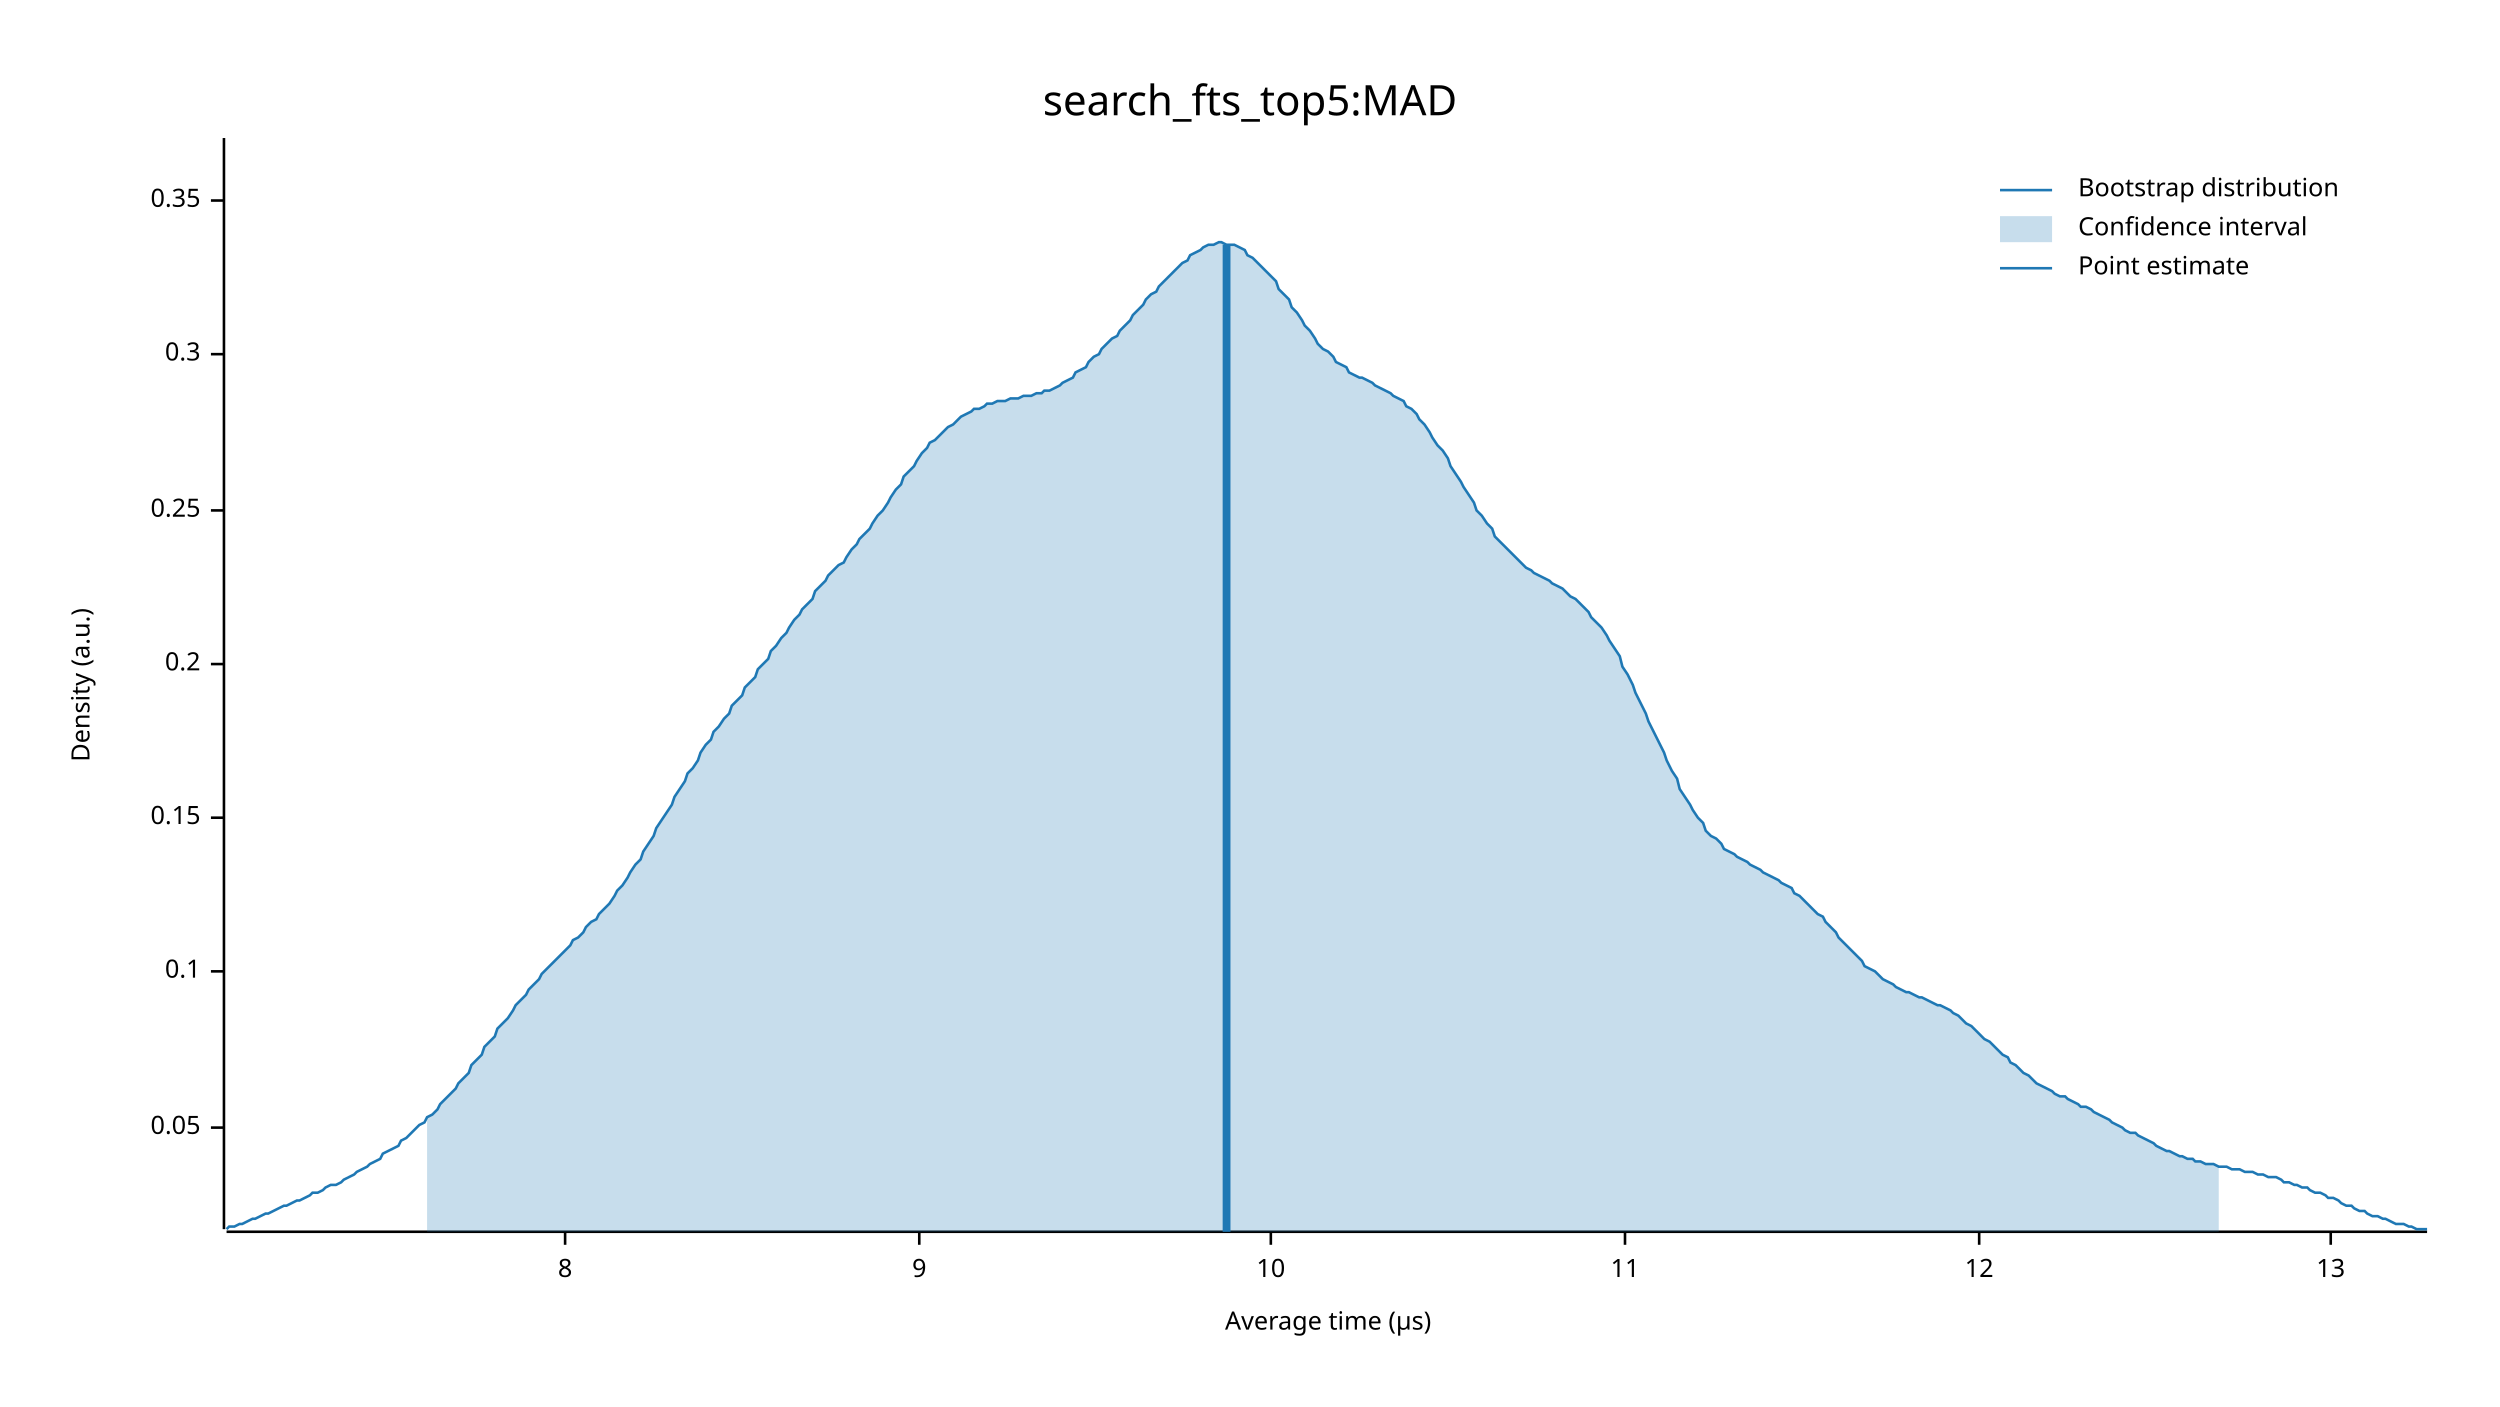
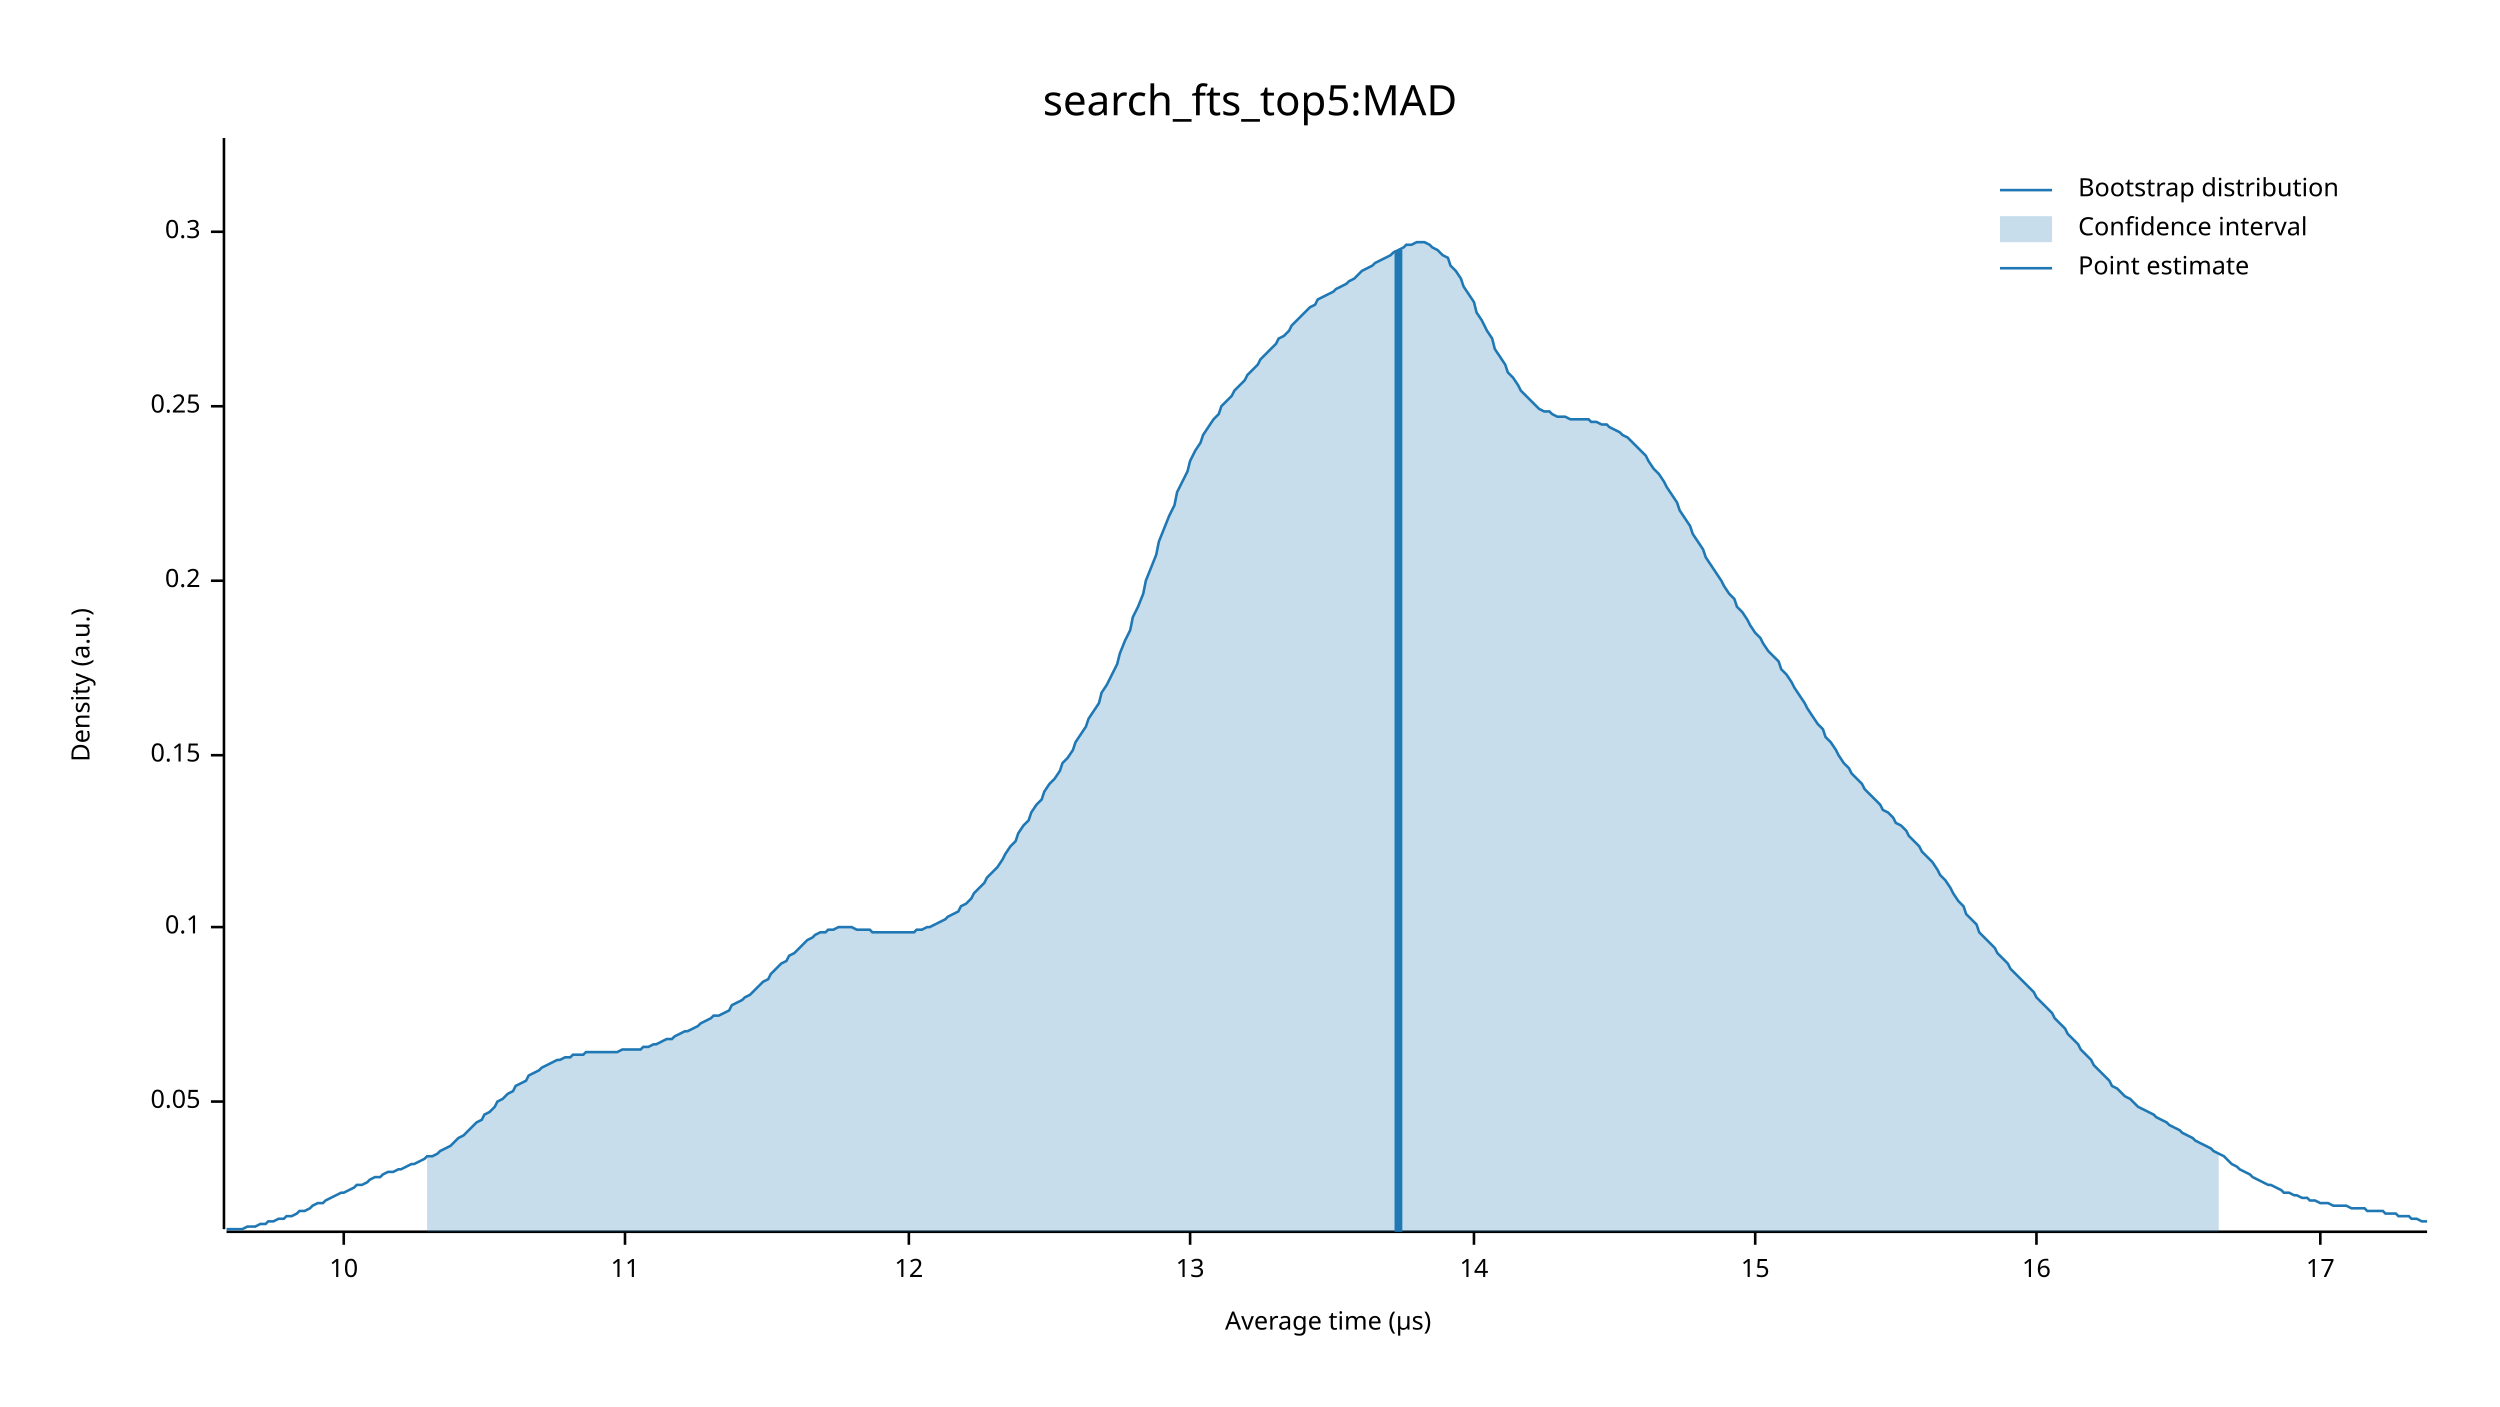
<svg xmlns="http://www.w3.org/2000/svg" width="960" height="540" viewBox="0 0 960 540">
  <text x="480" y="32" dy="0.76em" text-anchor="middle" font-family="sans-serif" font-size="16.129" opacity="1" fill="#000000">
search_fts_top5:MAD
</text>
  <text x="27" y="263" dy="0.76em" text-anchor="middle" font-family="sans-serif" font-size="9.677" opacity="1" fill="#000000" transform="rotate(270, 27, 263)">
Density (a.u.)
</text>
  <text x="510" y="513" dy="-0.5ex" text-anchor="middle" font-family="sans-serif" font-size="9.677" opacity="1" fill="#000000">
Average time (µs)
</text>
  <polyline fill="none" opacity="1" stroke="#000000" stroke-width="1" points="86,53 86,472 " />
-   <text x="77" y="433" dy="0.5ex" text-anchor="end" font-family="sans-serif" font-size="9.677" opacity="1" fill="#000000">
+   <text x="77" y="423" dy="0.5ex" text-anchor="end" font-family="sans-serif" font-size="9.677" opacity="1" fill="#000000">
0.05
</text>
-   <polyline fill="none" opacity="1" stroke="#000000" stroke-width="1" points="81,433 86,433 " />
-   <text x="77" y="373" dy="0.5ex" text-anchor="end" font-family="sans-serif" font-size="9.677" opacity="1" fill="#000000">
+   <polyline fill="none" opacity="1" stroke="#000000" stroke-width="1" points="81,423 86,423 " />
+   <text x="77" y="356" dy="0.5ex" text-anchor="end" font-family="sans-serif" font-size="9.677" opacity="1" fill="#000000">
0.1
</text>
-   <polyline fill="none" opacity="1" stroke="#000000" stroke-width="1" points="81,373 86,373 " />
-   <text x="77" y="314" dy="0.5ex" text-anchor="end" font-family="sans-serif" font-size="9.677" opacity="1" fill="#000000">
+   <polyline fill="none" opacity="1" stroke="#000000" stroke-width="1" points="81,356 86,356 " />
+   <text x="77" y="290" dy="0.5ex" text-anchor="end" font-family="sans-serif" font-size="9.677" opacity="1" fill="#000000">
0.15
</text>
-   <polyline fill="none" opacity="1" stroke="#000000" stroke-width="1" points="81,314 86,314 " />
-   <text x="77" y="255" dy="0.5ex" text-anchor="end" font-family="sans-serif" font-size="9.677" opacity="1" fill="#000000">
+   <polyline fill="none" opacity="1" stroke="#000000" stroke-width="1" points="81,290 86,290 " />
+   <text x="77" y="223" dy="0.5ex" text-anchor="end" font-family="sans-serif" font-size="9.677" opacity="1" fill="#000000">
0.2
</text>
-   <polyline fill="none" opacity="1" stroke="#000000" stroke-width="1" points="81,255 86,255 " />
-   <text x="77" y="196" dy="0.5ex" text-anchor="end" font-family="sans-serif" font-size="9.677" opacity="1" fill="#000000">
+   <polyline fill="none" opacity="1" stroke="#000000" stroke-width="1" points="81,223 86,223 " />
+   <text x="77" y="156" dy="0.5ex" text-anchor="end" font-family="sans-serif" font-size="9.677" opacity="1" fill="#000000">
0.25
</text>
-   <polyline fill="none" opacity="1" stroke="#000000" stroke-width="1" points="81,196 86,196 " />
-   <text x="77" y="136" dy="0.5ex" text-anchor="end" font-family="sans-serif" font-size="9.677" opacity="1" fill="#000000">
+   <polyline fill="none" opacity="1" stroke="#000000" stroke-width="1" points="81,156 86,156 " />
+   <text x="77" y="89" dy="0.5ex" text-anchor="end" font-family="sans-serif" font-size="9.677" opacity="1" fill="#000000">
0.3
</text>
-   <polyline fill="none" opacity="1" stroke="#000000" stroke-width="1" points="81,136 86,136 " />
-   <text x="77" y="77" dy="0.5ex" text-anchor="end" font-family="sans-serif" font-size="9.677" opacity="1" fill="#000000">
- 0.35
- </text>
-   <polyline fill="none" opacity="1" stroke="#000000" stroke-width="1" points="81,77 86,77 " />
+   <polyline fill="none" opacity="1" stroke="#000000" stroke-width="1" points="81,89 86,89 " />
  <polyline fill="none" opacity="1" stroke="#000000" stroke-width="1" points="87,473 932,473 " />
-   <text x="217" y="483" dy="0.76em" text-anchor="middle" font-family="sans-serif" font-size="9.677" opacity="1" fill="#000000">
- 8
- </text>
-   <polyline fill="none" opacity="1" stroke="#000000" stroke-width="1" points="217,473 217,478 " />
-   <text x="353" y="483" dy="0.76em" text-anchor="middle" font-family="sans-serif" font-size="9.677" opacity="1" fill="#000000">
- 9
- </text>
-   <polyline fill="none" opacity="1" stroke="#000000" stroke-width="1" points="353,473 353,478 " />
-   <text x="488" y="483" dy="0.76em" text-anchor="middle" font-family="sans-serif" font-size="9.677" opacity="1" fill="#000000">
+   <text x="132" y="483" dy="0.76em" text-anchor="middle" font-family="sans-serif" font-size="9.677" opacity="1" fill="#000000">
10
</text>
-   <polyline fill="none" opacity="1" stroke="#000000" stroke-width="1" points="488,473 488,478 " />
-   <text x="624" y="483" dy="0.76em" text-anchor="middle" font-family="sans-serif" font-size="9.677" opacity="1" fill="#000000">
+   <polyline fill="none" opacity="1" stroke="#000000" stroke-width="1" points="132,473 132,478 " />
+   <text x="240" y="483" dy="0.76em" text-anchor="middle" font-family="sans-serif" font-size="9.677" opacity="1" fill="#000000">
11
</text>
-   <polyline fill="none" opacity="1" stroke="#000000" stroke-width="1" points="624,473 624,478 " />
-   <text x="760" y="483" dy="0.76em" text-anchor="middle" font-family="sans-serif" font-size="9.677" opacity="1" fill="#000000">
+   <polyline fill="none" opacity="1" stroke="#000000" stroke-width="1" points="240,473 240,478 " />
+   <text x="349" y="483" dy="0.76em" text-anchor="middle" font-family="sans-serif" font-size="9.677" opacity="1" fill="#000000">
12
</text>
-   <polyline fill="none" opacity="1" stroke="#000000" stroke-width="1" points="760,473 760,478 " />
-   <text x="895" y="483" dy="0.76em" text-anchor="middle" font-family="sans-serif" font-size="9.677" opacity="1" fill="#000000">
+   <polyline fill="none" opacity="1" stroke="#000000" stroke-width="1" points="349,473 349,478 " />
+   <text x="457" y="483" dy="0.76em" text-anchor="middle" font-family="sans-serif" font-size="9.677" opacity="1" fill="#000000">
13
</text>
-   <polyline fill="none" opacity="1" stroke="#000000" stroke-width="1" points="895,473 895,478 " />
-   <polyline fill="none" opacity="1" stroke="#1F78B4" stroke-width="1" points="87,472 88,471 90,471 92,470 93,470 95,469 97,468 98,468 100,467 102,466 103,466 105,465 107,464 109,463 110,463 112,462 114,461 115,461 117,460 119,459 120,458 122,458 124,457 125,456 127,455 129,455 131,454 132,453 134,452 136,451 137,450 139,449 141,448 142,447 144,446 146,445 147,443 149,442 151,441 153,440 154,438 156,437 158,435 159,434 161,432 163,431 164,429 166,428 168,426 169,424 171,422 173,420 175,418 176,416 178,414 180,412 181,409 183,407 185,405 186,402 188,400 190,398 191,395 193,393 195,391 197,388 198,386 200,384 202,382 203,380 205,378 207,376 208,374 210,372 212,370 214,368 215,367 217,365 219,363 220,361 222,360 224,358 225,356 227,354 229,353 230,351 232,349 234,347 236,344 237,342 239,340 241,337 242,335 244,332 246,330 247,327 249,324 251,321 252,318 254,315 256,312 258,309 259,306 261,303 263,300 264,297 266,295 268,292 269,289 271,286 273,284 274,281 276,279 278,276 280,274 281,271 283,269 285,267 286,264 288,262 290,260 291,257 293,255 295,253 296,250 298,248 300,245 302,243 303,241 305,238 307,236 308,234 310,232 312,230 313,227 315,225 317,223 318,221 320,219 322,217 324,216 325,214 327,211 329,209 330,207 332,205 334,203 335,201 337,198 339,196 341,193 342,191 344,188 346,186 347,183 349,181 351,179 352,177 354,174 356,172 357,170 359,169 361,167 363,165 364,164 366,163 368,161 369,160 371,159 373,158 374,157 376,157 378,156 379,155 381,155 383,154 385,154 386,154 388,153 390,153 391,153 393,152 395,152 396,152 398,151 400,151 401,150 403,150 405,149 407,148 408,147 410,146 412,145 413,143 415,142 417,141 418,139 420,137 422,136 423,134 425,132 427,130 429,129 430,127 432,125 434,123 435,121 437,119 439,117 440,115 442,113 444,112 445,110 447,108 449,106 451,104 452,103 454,101 456,100 457,98 459,97 461,96 462,95 464,94 466,94 468,93 469,93 471,94 473,94 474,94 476,95 478,96 479,98 481,99 483,101 484,102 486,104 488,106 490,108 491,111 493,113 495,115 496,118 498,120 500,123 501,125 503,127 505,130 506,132 508,134 510,135 512,137 513,139 515,140 517,141 518,143 520,144 522,145 523,145 525,146 527,147 528,148 530,149 532,150 534,151 535,152 537,153 539,154 540,156 542,157 544,159 545,161 547,163 549,166 550,168 552,171 554,173 556,176 557,179 559,182 561,185 562,187 564,190 566,193 567,196 569,198 571,201 573,203 574,206 576,208 578,210 579,211 581,213 583,215 584,216 586,218 588,219 589,220 591,221 593,222 595,223 596,224 598,225 600,226 601,227 603,229 605,230 606,231 608,233 610,235 611,237 613,239 615,241 617,244 618,246 620,249 622,252 623,256 625,259 627,263 628,266 630,270 632,274 633,277 635,281 637,285 639,289 640,292 642,296 644,299 645,303 647,306 649,309 650,311 652,314 654,316 655,319 657,321 659,322 661,324 662,326 664,327 666,328 667,329 669,330 671,331 672,332 674,333 676,334 677,335 679,336 681,337 683,338 684,339 686,340 688,341 689,343 691,344 693,346 694,347 696,349 698,351 700,352 701,354 703,356 705,358 706,360 708,362 710,364 711,365 713,367 715,369 716,371 718,372 720,373 722,375 723,376 725,377 727,378 728,379 730,380 732,381 733,381 735,382 737,383 738,383 740,384 742,385 744,386 745,386 747,387 749,388 750,389 752,390 754,392 755,393 757,394 759,396 760,397 762,399 764,400 766,402 767,403 769,405 771,406 772,408 774,409 776,411 777,412 779,413 781,415 782,416 784,417 786,418 788,419 789,420 791,421 793,421 794,422 796,423 798,424 799,425 801,425 803,426 804,427 806,428 808,429 810,430 811,431 813,432 815,433 816,434 818,435 820,435 821,436 823,437 825,438 827,439 828,440 830,441 832,442 833,442 835,443 837,444 838,444 840,445 842,445 843,446 845,446 847,447 849,447 850,447 852,448 854,448 855,448 857,449 859,449 860,449 862,450 864,450 865,450 867,451 869,451 871,452 872,452 874,452 876,453 877,454 879,454 881,455 882,455 884,456 886,456 887,457 889,458 891,458 893,459 894,460 896,460 898,461 899,462 901,463 903,463 904,464 906,465 908,465 909,466 911,467 913,467 915,468 916,468 918,469 920,470 921,470 923,470 925,471 926,471 928,472 930,472 932,472 " />
-   <polygon opacity="0.25" fill="#1F78B4" points="164,429 166,428 168,426 169,424 171,422 173,420 175,418 176,416 178,414 180,412 181,409 183,407 185,405 186,402 188,400 190,398 191,395 193,393 195,391 197,388 198,386 200,384 202,382 203,380 205,378 207,376 208,374 210,372 212,370 214,368 215,367 217,365 219,363 220,361 222,360 224,358 225,356 227,354 229,353 230,351 232,349 234,347 236,344 237,342 239,340 241,337 242,335 244,332 246,330 247,327 249,324 251,321 252,318 254,315 256,312 258,309 259,306 261,303 263,300 264,297 266,295 268,292 269,289 271,286 273,284 274,281 276,279 278,276 280,274 281,271 283,269 285,267 286,264 288,262 290,260 291,257 293,255 295,253 296,250 298,248 300,245 302,243 303,241 305,238 307,236 308,234 310,232 312,230 313,227 315,225 317,223 318,221 320,219 322,217 324,216 325,214 327,211 329,209 330,207 332,205 334,203 335,201 337,198 339,196 341,193 342,191 344,188 346,186 347,183 349,181 351,179 352,177 354,174 356,172 357,170 359,169 361,167 363,165 364,164 366,163 368,161 369,160 371,159 373,158 374,157 376,157 378,156 379,155 381,155 383,154 385,154 386,154 388,153 390,153 391,153 393,152 395,152 396,152 398,151 400,151 401,150 403,150 405,149 407,148 408,147 410,146 412,145 413,143 415,142 417,141 418,139 420,137 422,136 423,134 425,132 427,130 429,129 430,127 432,125 434,123 435,121 437,119 439,117 440,115 442,113 444,112 445,110 447,108 449,106 451,104 452,103 454,101 456,100 457,98 459,97 461,96 462,95 464,94 466,94 468,93 469,93 471,94 473,94 474,94 476,95 478,96 479,98 481,99 483,101 484,102 486,104 488,106 490,108 491,111 493,113 495,115 496,118 498,120 500,123 501,125 503,127 505,130 506,132 508,134 510,135 512,137 513,139 515,140 517,141 518,143 520,144 522,145 523,145 525,146 527,147 528,148 530,149 532,150 534,151 535,152 537,153 539,154 540,156 542,157 544,159 545,161 547,163 549,166 550,168 552,171 554,173 556,176 557,179 559,182 561,185 562,187 564,190 566,193 567,196 569,198 571,201 573,203 574,206 576,208 578,210 579,211 581,213 583,215 584,216 586,218 588,219 589,220 591,221 593,222 595,223 596,224 598,225 600,226 601,227 603,229 605,230 606,231 608,233 610,235 611,237 613,239 615,241 617,244 618,246 620,249 622,252 623,256 625,259 627,263 628,266 630,270 632,274 633,277 635,281 637,285 639,289 640,292 642,296 644,299 645,303 647,306 649,309 650,311 652,314 654,316 655,319 657,321 659,322 661,324 662,326 664,327 666,328 667,329 669,330 671,331 672,332 674,333 676,334 677,335 679,336 681,337 683,338 684,339 686,340 688,341 689,343 691,344 693,346 694,347 696,349 698,351 700,352 701,354 703,356 705,358 706,360 708,362 710,364 711,365 713,367 715,369 716,371 718,372 720,373 722,375 723,376 725,377 727,378 728,379 730,380 732,381 733,381 735,382 737,383 738,383 740,384 742,385 744,386 745,386 747,387 749,388 750,389 752,390 754,392 755,393 757,394 759,396 760,397 762,399 764,400 766,402 767,403 769,405 771,406 772,408 774,409 776,411 777,412 779,413 781,415 782,416 784,417 786,418 788,419 789,420 791,421 793,421 794,422 796,423 798,424 799,425 801,425 803,426 804,427 806,428 808,429 810,430 811,431 813,432 815,433 816,434 818,435 820,435 821,436 823,437 825,438 827,439 828,440 830,441 832,442 833,442 835,443 837,444 838,444 840,445 842,445 843,446 845,446 847,447 849,447 850,447 852,448 852,473 164,473 " />
-   <polyline fill="none" opacity="1" stroke="#1F78B4" stroke-width="3" points="471,473 471,94 " />
+   <polyline fill="none" opacity="1" stroke="#000000" stroke-width="1" points="457,473 457,478 " />
+   <text x="566" y="483" dy="0.76em" text-anchor="middle" font-family="sans-serif" font-size="9.677" opacity="1" fill="#000000">
+ 14
+ </text>
+   <polyline fill="none" opacity="1" stroke="#000000" stroke-width="1" points="566,473 566,478 " />
+   <text x="674" y="483" dy="0.76em" text-anchor="middle" font-family="sans-serif" font-size="9.677" opacity="1" fill="#000000">
+ 15
+ </text>
+   <polyline fill="none" opacity="1" stroke="#000000" stroke-width="1" points="674,473 674,478 " />
+   <text x="782" y="483" dy="0.76em" text-anchor="middle" font-family="sans-serif" font-size="9.677" opacity="1" fill="#000000">
+ 16
+ </text>
+   <polyline fill="none" opacity="1" stroke="#000000" stroke-width="1" points="782,473 782,478 " />
+   <text x="891" y="483" dy="0.76em" text-anchor="middle" font-family="sans-serif" font-size="9.677" opacity="1" fill="#000000">
+ 17
+ </text>
+   <polyline fill="none" opacity="1" stroke="#000000" stroke-width="1" points="891,473 891,478 " />
+   <polyline fill="none" opacity="1" stroke="#1F78B4" stroke-width="1" points="87,472 88,472 90,472 92,472 93,472 95,471 97,471 98,471 100,470 102,470 103,469 105,469 107,468 109,468 110,467 112,467 114,466 115,465 117,465 119,464 120,463 122,462 124,462 125,461 127,460 129,459 131,458 132,458 134,457 136,456 137,455 139,455 141,454 142,453 144,452 146,452 147,451 149,450 151,450 153,449 154,449 156,448 158,447 159,447 161,446 163,445 164,444 166,444 168,443 169,442 171,441 173,440 175,438 176,437 178,436 180,434 181,433 183,431 185,430 186,428 188,427 190,425 191,423 193,422 195,420 197,419 198,417 200,416 202,415 203,413 205,412 207,411 208,410 210,409 212,408 214,407 215,407 217,406 219,406 220,405 222,405 224,405 225,404 227,404 229,404 230,404 232,404 234,404 236,404 237,404 239,403 241,403 242,403 244,403 246,403 247,402 249,402 251,401 252,401 254,400 256,399 258,399 259,398 261,397 263,396 264,396 266,395 268,394 269,393 271,392 273,391 274,390 276,390 278,389 280,388 281,386 283,385 285,384 286,383 288,382 290,380 291,379 293,377 295,376 296,374 298,372 300,370 302,369 303,367 305,366 307,364 308,363 310,361 312,360 313,359 315,358 317,358 318,357 320,357 322,356 324,356 325,356 327,356 329,357 330,357 332,357 334,357 335,358 337,358 339,358 341,358 342,358 344,358 346,358 347,358 349,358 351,358 352,357 354,357 356,356 357,356 359,355 361,354 363,353 364,352 366,351 368,350 369,348 371,347 373,345 374,343 376,341 378,339 379,337 381,335 383,333 385,330 386,328 388,325 390,323 391,320 393,317 395,315 396,312 398,309 400,307 401,304 403,301 405,299 407,296 408,293 410,291 412,288 413,285 415,282 417,279 418,276 420,273 422,270 423,266 425,263 427,259 429,255 430,251 432,246 434,242 435,237 437,233 439,228 440,223 442,218 444,213 445,208 447,203 449,198 451,194 452,189 454,185 456,181 457,177 459,173 461,170 462,167 464,164 466,161 468,159 469,156 471,154 473,152 474,150 476,148 478,146 479,144 481,142 483,140 484,138 486,136 488,134 490,132 491,130 493,129 495,127 496,125 498,123 500,121 501,120 503,118 505,117 506,115 508,114 510,113 512,112 513,111 515,110 517,109 518,108 520,107 522,105 523,104 525,103 527,102 528,101 530,100 532,99 534,98 535,97 537,96 539,95 540,94 542,94 544,93 545,93 547,93 549,94 550,95 552,96 554,98 556,99 557,102 559,104 561,107 562,110 564,113 566,116 567,120 569,123 571,127 573,130 574,134 576,137 578,140 579,143 581,145 583,148 584,150 586,152 588,154 589,155 591,157 593,158 595,158 596,159 598,160 600,160 601,160 603,161 605,161 606,161 608,161 610,161 611,162 613,162 615,163 617,163 618,164 620,165 622,166 623,167 625,168 627,170 628,171 630,173 632,175 633,177 635,180 637,182 639,185 640,187 642,190 644,193 645,196 647,199 649,202 650,205 652,208 654,211 655,214 657,217 659,220 661,223 662,225 664,228 666,230 667,233 669,235 671,238 672,240 674,243 676,245 677,247 679,250 681,252 683,254 684,257 686,259 688,262 689,264 691,267 693,270 694,272 696,275 698,278 700,280 701,283 703,285 705,288 706,290 708,293 710,295 711,297 713,299 715,301 716,303 718,305 720,307 722,309 723,311 725,312 727,314 728,316 730,317 732,319 733,321 735,323 737,325 738,327 740,329 742,331 744,334 745,336 747,338 749,341 750,343 752,346 754,348 755,351 757,353 759,355 760,358 762,360 764,362 766,364 767,366 769,368 771,370 772,372 774,374 776,376 777,377 779,379 781,381 782,383 784,385 786,387 788,389 789,391 791,393 793,395 794,397 796,399 798,401 799,403 801,405 803,407 804,409 806,411 808,413 810,415 811,417 813,418 815,420 816,421 818,422 820,424 821,425 823,426 825,427 827,428 828,429 830,430 832,431 833,432 835,433 837,434 838,435 840,436 842,437 843,438 845,439 847,440 849,441 850,442 852,443 854,444 855,445 857,447 859,448 860,449 862,450 864,451 865,452 867,453 869,454 871,455 872,455 874,456 876,457 877,458 879,458 881,459 882,459 884,460 886,460 887,461 889,461 891,462 893,462 894,462 896,463 898,463 899,463 901,463 903,464 904,464 906,464 908,464 909,465 911,465 913,465 915,465 916,466 918,466 920,466 921,467 923,467 925,467 926,468 928,468 930,469 932,469 " />
+   <polygon opacity="0.25" fill="#1F78B4" points="164,444 166,444 168,443 169,442 171,441 173,440 175,438 176,437 178,436 180,434 181,433 183,431 185,430 186,428 188,427 190,425 191,423 193,422 195,420 197,419 198,417 200,416 202,415 203,413 205,412 207,411 208,410 210,409 212,408 214,407 215,407 217,406 219,406 220,405 222,405 224,405 225,404 227,404 229,404 230,404 232,404 234,404 236,404 237,404 239,403 241,403 242,403 244,403 246,403 247,402 249,402 251,401 252,401 254,400 256,399 258,399 259,398 261,397 263,396 264,396 266,395 268,394 269,393 271,392 273,391 274,390 276,390 278,389 280,388 281,386 283,385 285,384 286,383 288,382 290,380 291,379 293,377 295,376 296,374 298,372 300,370 302,369 303,367 305,366 307,364 308,363 310,361 312,360 313,359 315,358 317,358 318,357 320,357 322,356 324,356 325,356 327,356 329,357 330,357 332,357 334,357 335,358 337,358 339,358 341,358 342,358 344,358 346,358 347,358 349,358 351,358 352,357 354,357 356,356 357,356 359,355 361,354 363,353 364,352 366,351 368,350 369,348 371,347 373,345 374,343 376,341 378,339 379,337 381,335 383,333 385,330 386,328 388,325 390,323 391,320 393,317 395,315 396,312 398,309 400,307 401,304 403,301 405,299 407,296 408,293 410,291 412,288 413,285 415,282 417,279 418,276 420,273 422,270 423,266 425,263 427,259 429,255 430,251 432,246 434,242 435,237 437,233 439,228 440,223 442,218 444,213 445,208 447,203 449,198 451,194 452,189 454,185 456,181 457,177 459,173 461,170 462,167 464,164 466,161 468,159 469,156 471,154 473,152 474,150 476,148 478,146 479,144 481,142 483,140 484,138 486,136 488,134 490,132 491,130 493,129 495,127 496,125 498,123 500,121 501,120 503,118 505,117 506,115 508,114 510,113 512,112 513,111 515,110 517,109 518,108 520,107 522,105 523,104 525,103 527,102 528,101 530,100 532,99 534,98 535,97 537,96 539,95 540,94 542,94 544,93 545,93 547,93 549,94 550,95 552,96 554,98 556,99 557,102 559,104 561,107 562,110 564,113 566,116 567,120 569,123 571,127 573,130 574,134 576,137 578,140 579,143 581,145 583,148 584,150 586,152 588,154 589,155 591,157 593,158 595,158 596,159 598,160 600,160 601,160 603,161 605,161 606,161 608,161 610,161 611,162 613,162 615,163 617,163 618,164 620,165 622,166 623,167 625,168 627,170 628,171 630,173 632,175 633,177 635,180 637,182 639,185 640,187 642,190 644,193 645,196 647,199 649,202 650,205 652,208 654,211 655,214 657,217 659,220 661,223 662,225 664,228 666,230 667,233 669,235 671,238 672,240 674,243 676,245 677,247 679,250 681,252 683,254 684,257 686,259 688,262 689,264 691,267 693,270 694,272 696,275 698,278 700,280 701,283 703,285 705,288 706,290 708,293 710,295 711,297 713,299 715,301 716,303 718,305 720,307 722,309 723,311 725,312 727,314 728,316 730,317 732,319 733,321 735,323 737,325 738,327 740,329 742,331 744,334 745,336 747,338 749,341 750,343 752,346 754,348 755,351 757,353 759,355 760,358 762,360 764,362 766,364 767,366 769,368 771,370 772,372 774,374 776,376 777,377 779,379 781,381 782,383 784,385 786,387 788,389 789,391 791,393 793,395 794,397 796,399 798,401 799,403 801,405 803,407 804,409 806,411 808,413 810,415 811,417 813,418 815,420 816,421 818,422 820,424 821,425 823,426 825,427 827,428 828,429 830,430 832,431 833,432 835,433 837,434 838,435 840,436 842,437 843,438 845,439 847,440 849,441 850,442 852,443 852,473 164,473 " />
+   <polyline fill="none" opacity="1" stroke="#1F78B4" stroke-width="3" points="537,473 537,96 " />
  <text x="798" y="68" dy="0.76em" text-anchor="start" font-family="sans-serif" font-size="9.677" opacity="1" fill="#000000">
Bootstrap distribution
</text>
  <text x="798" y="83" dy="0.76em" text-anchor="start" font-family="sans-serif" font-size="9.677" opacity="1" fill="#000000">
Confidence interval
</text>
  <text x="798" y="98" dy="0.76em" text-anchor="start" font-family="sans-serif" font-size="9.677" opacity="1" fill="#000000">
Point estimate
</text>
  <polyline fill="none" opacity="1" stroke="#1F78B4" stroke-width="1" points="768,73 788,73 " />
  <rect x="768" y="83" width="20" height="10" opacity="0.25" fill="#1F78B4" stroke="none" />
  <polyline fill="none" opacity="1" stroke="#1F78B4" stroke-width="1" points="768,103 788,103 " />
</svg>
